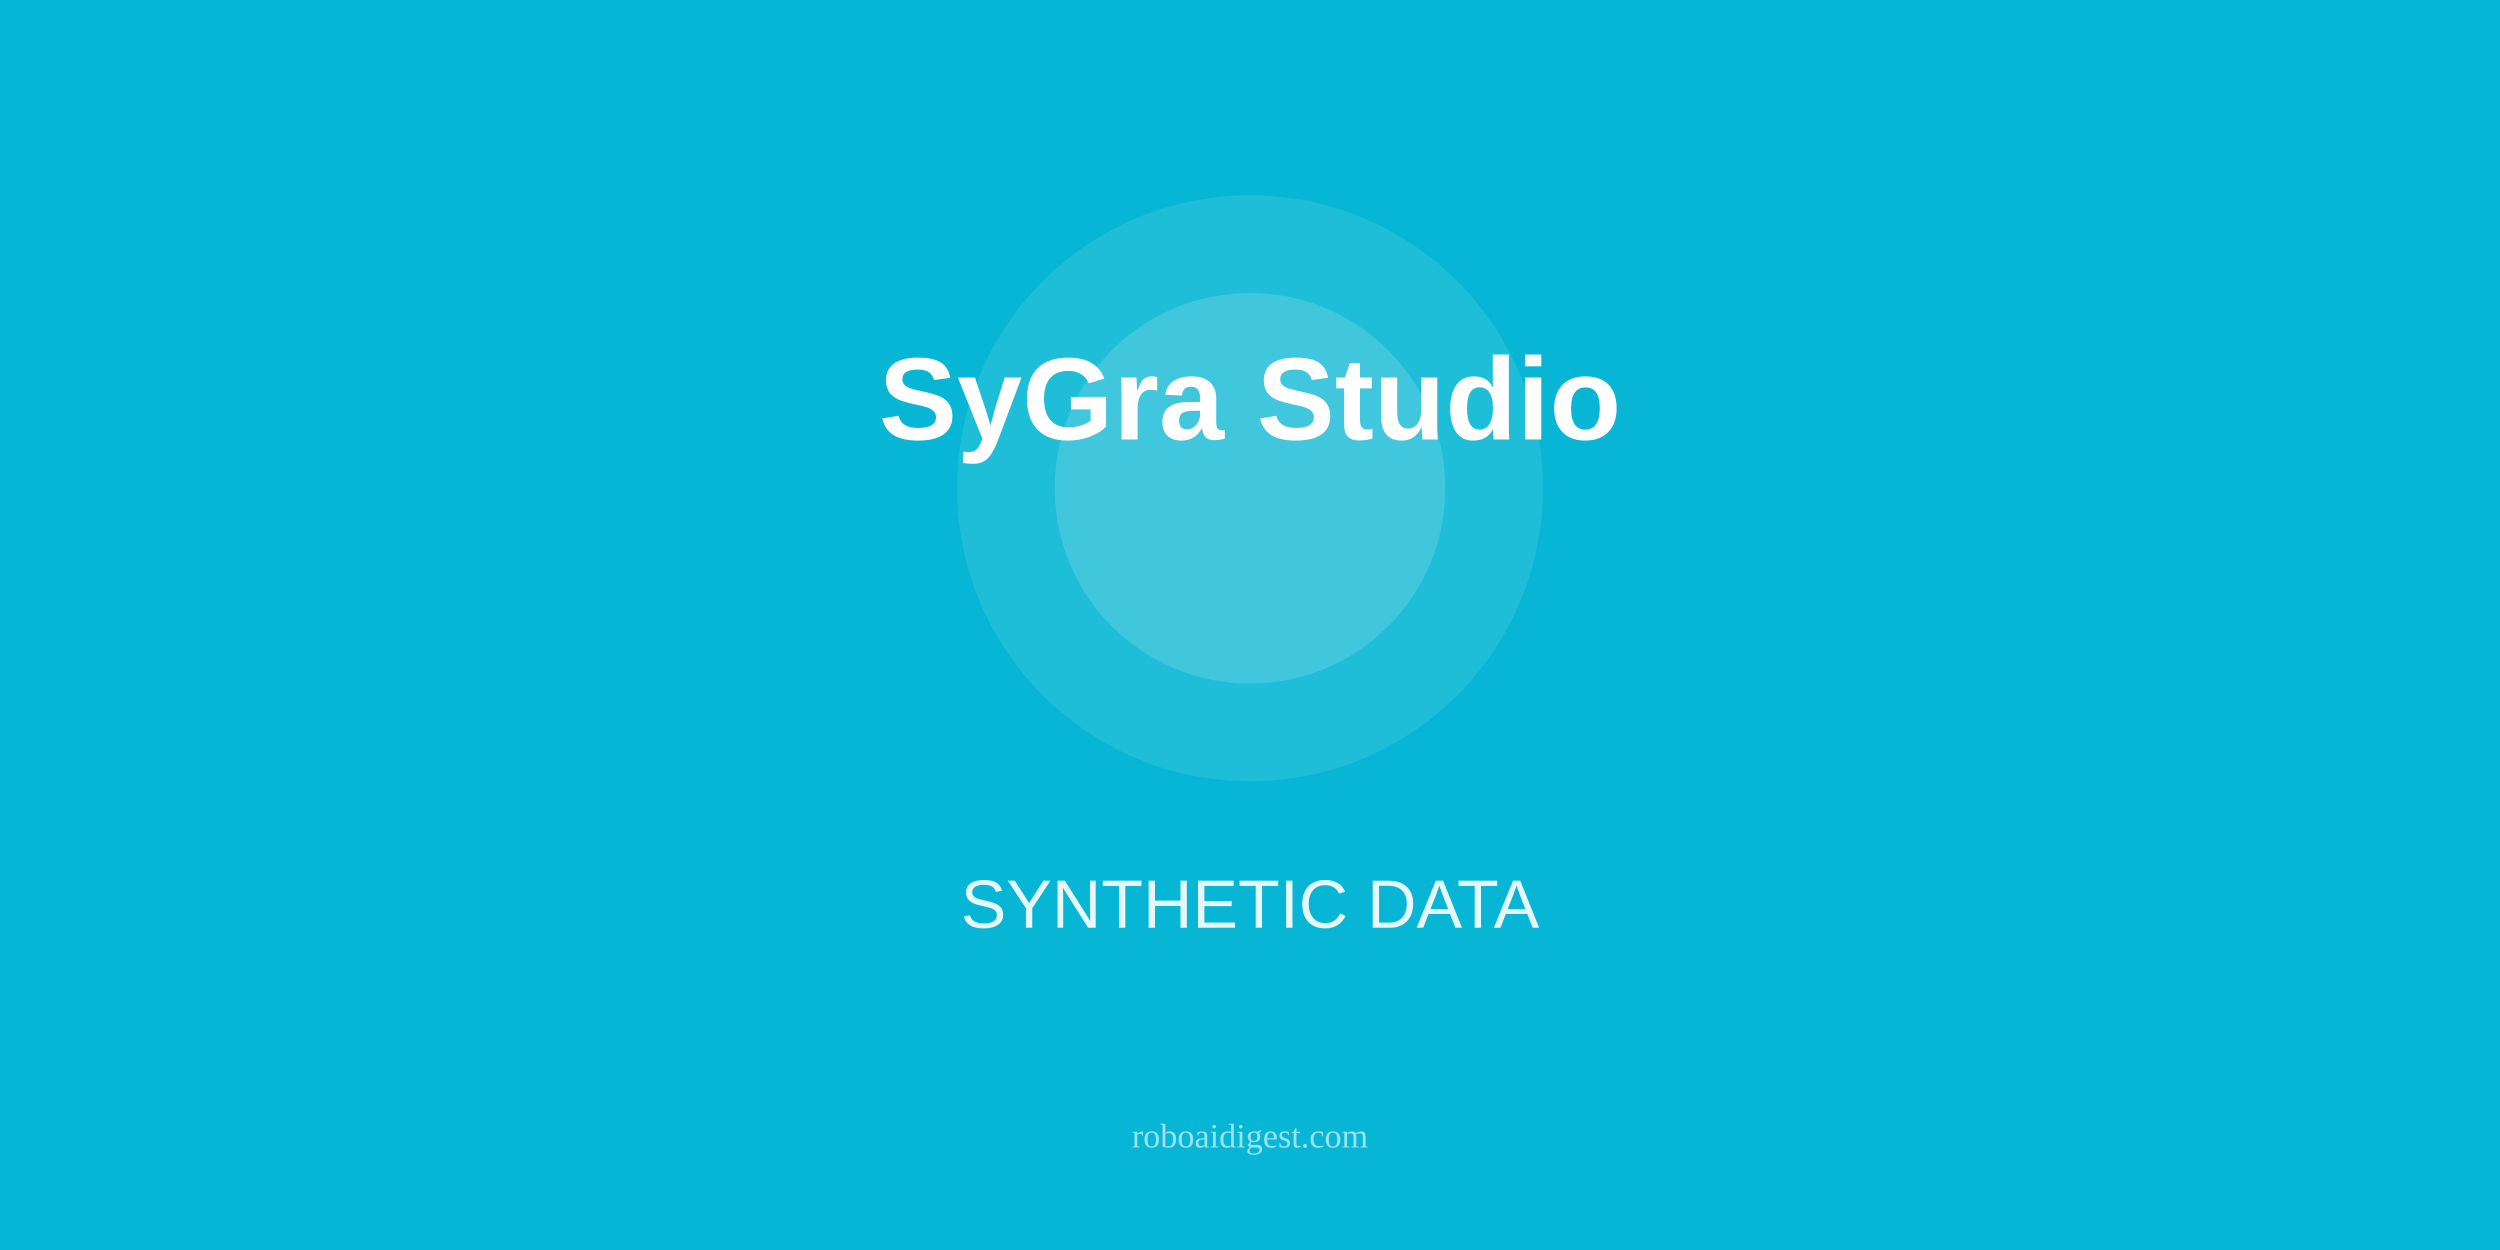
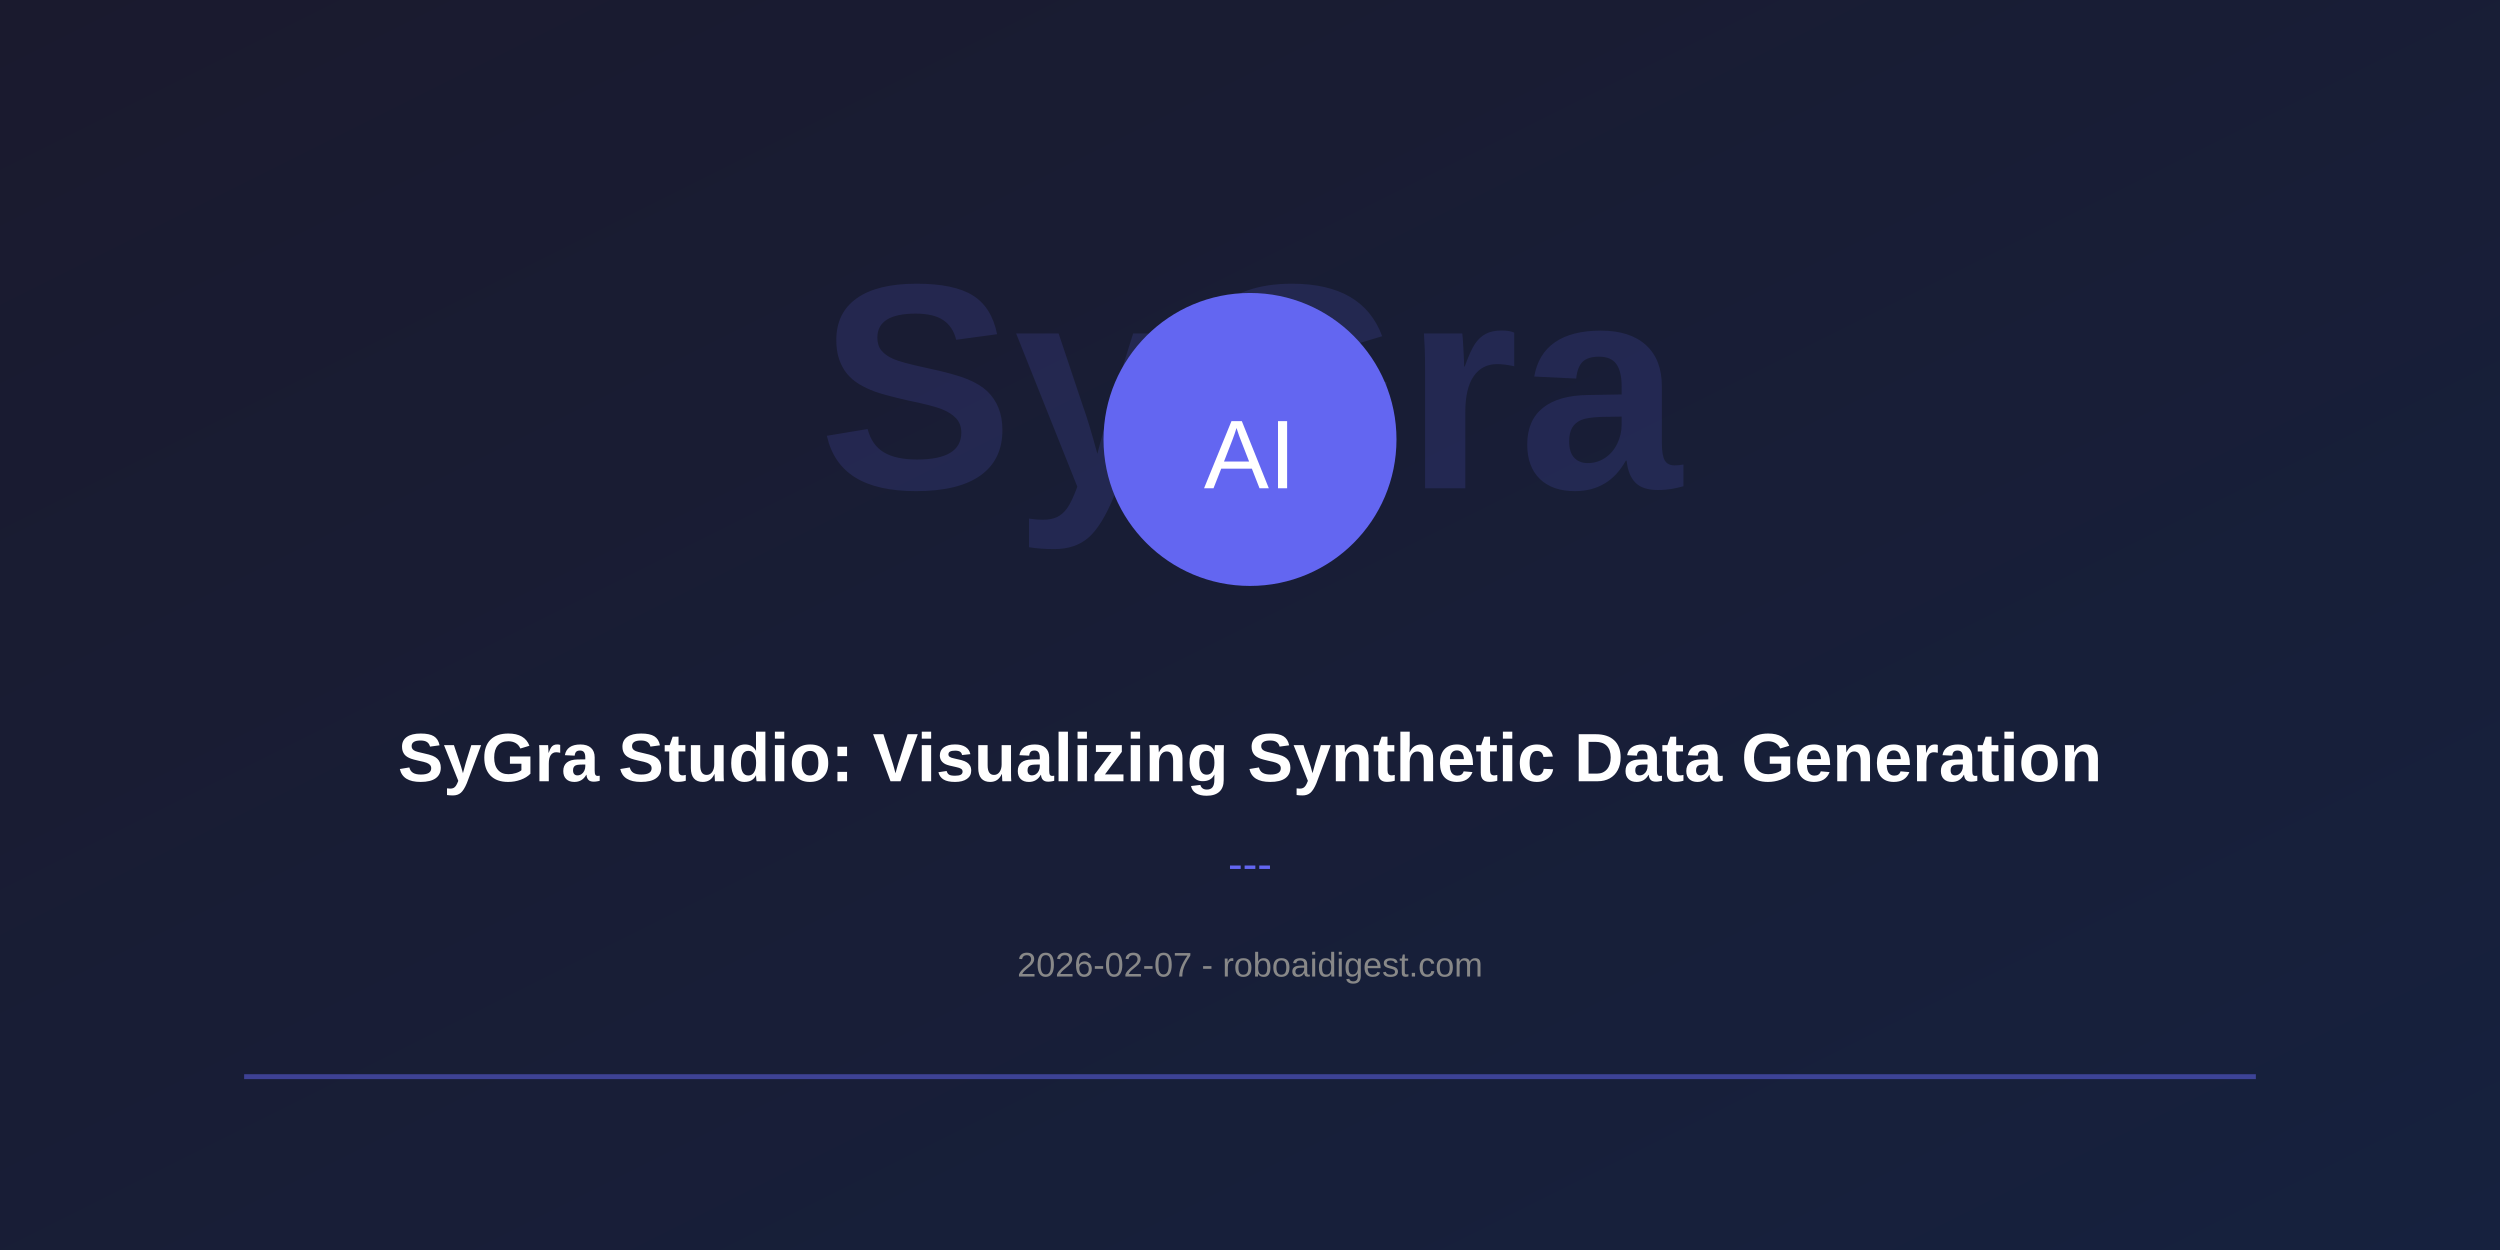
- <svg xmlns="http://www.w3.org/2000/svg" width="1024" height="512">
-   <rect width="1024" height="512" fill="#06b6d4" />
-   <circle cx="512" cy="200" r="120" fill="white" opacity="0.1" />
-   <circle cx="512" cy="200" r="80" fill="white" opacity="0.15" />
-   <text x="512" y="180" font-size="48" font-weight="bold" fill="white" text-anchor="middle" font-family="Arial,sans-serif">
-     SyGra Studio
-   </text>
-   <text x="512" y="380" font-size="28" fill="white" text-anchor="middle" opacity="0.9" font-family="Arial,sans-serif">
-     SYNTHETIC DATA
-   </text>
-   <text x="512" y="470" font-size="14" fill="white" opacity="0.6" text-anchor="middle">roboaidigest.com</text>
+ <svg xmlns="http://www.w3.org/2000/svg" width="1024" height="512" viewBox="0 0 1024 512">
+   <defs>
+     <linearGradient id="bg" x1="0%" y1="0%" x2="100%" y2="100%">
+       <stop offset="0%" style="stop-color:#1a1a2e" />
+       <stop offset="100%" style="stop-color:#16213e" />
+     </linearGradient>
+   </defs>
+   <rect width="1024" height="512" fill="url(#bg)" />
+   <text x="512" y="200" font-family="Arial Black, Arial" font-size="120" font-weight="bold" fill="#6366f1" text-anchor="middle" opacity="0.15">SyGra</text>
+   <circle cx="512" cy="180" r="60" fill="#6366f1" />
+   <text x="512" y="200" font-size="40" fill="white" text-anchor="middle" font-family="Arial">AI</text>
+   <text x="512" y="320" font-family="Arial" font-size="28" font-weight="bold" fill="white" text-anchor="middle" max-width="900">SyGra Studio: Visualizing Synthetic Data Generation</text>
+   <text x="512" y="360" font-family="Arial" font-size="18" fill="#6366f1" text-anchor="middle">---</text>
+   <text x="512" y="400" font-family="Arial" font-size="14" fill="#888" text-anchor="middle">2026-02-07 - roboaidigest.com</text>
+   <rect x="100" y="440" width="824" height="2" fill="#6366f1" opacity="0.5" />
</svg>
